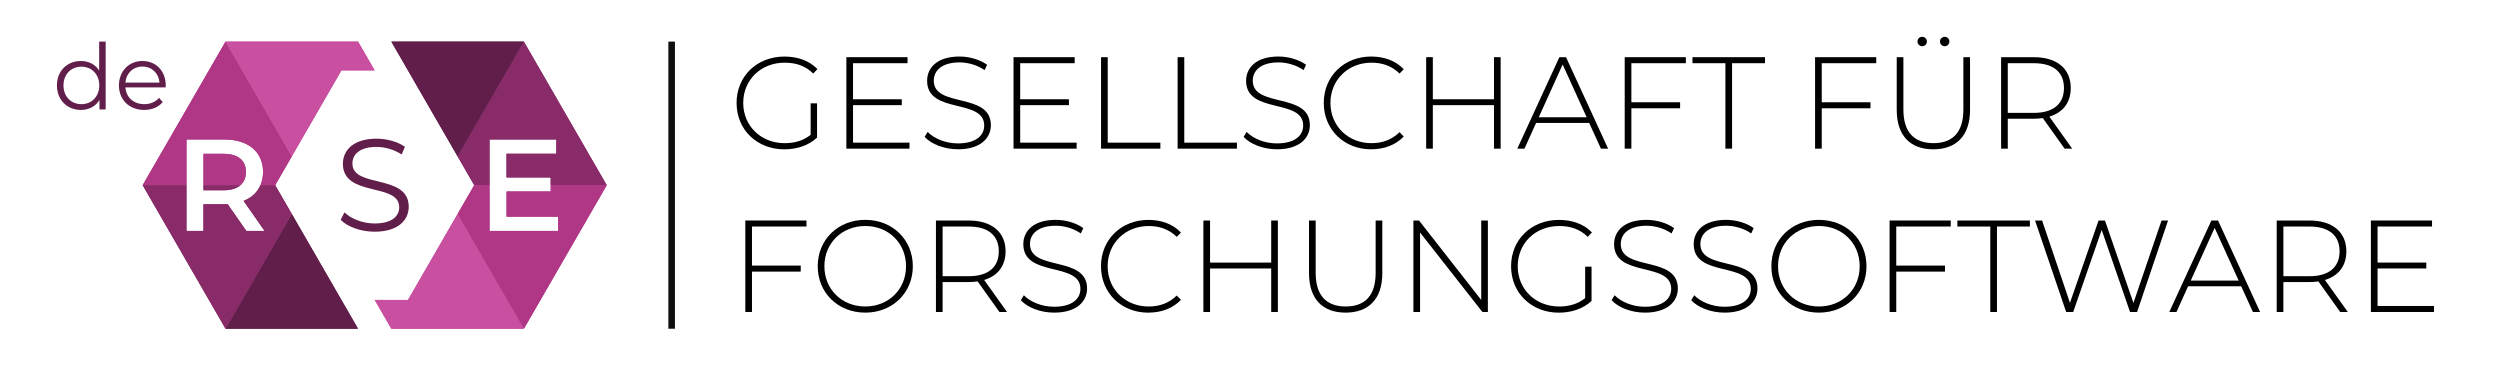
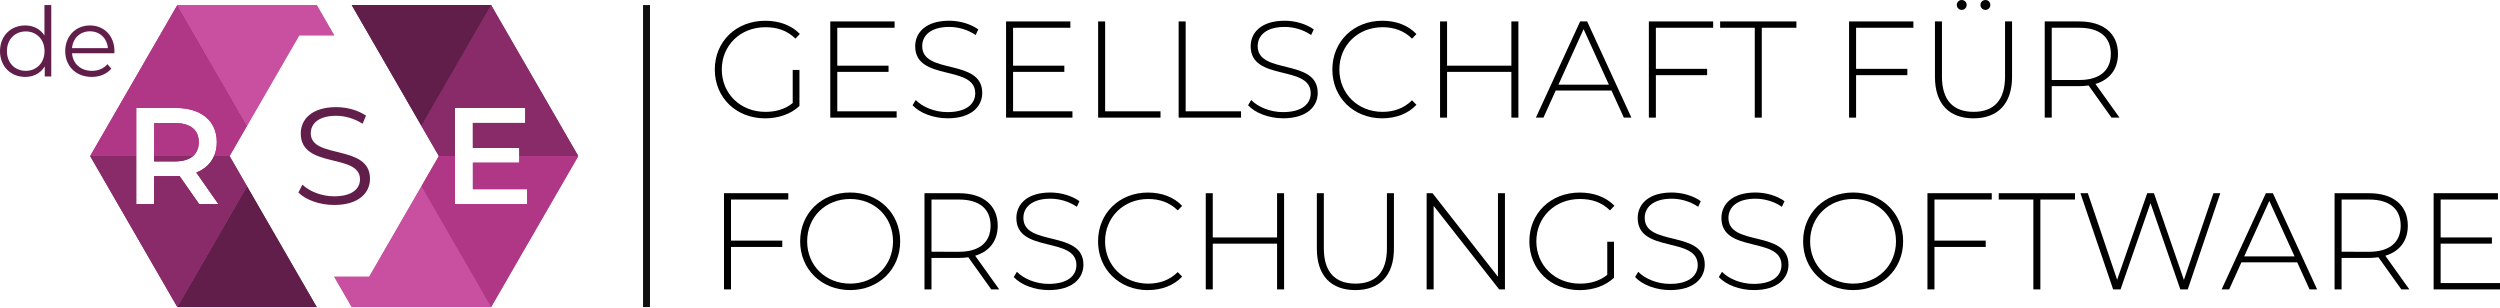
- <svg xmlns="http://www.w3.org/2000/svg" id="svg4769" version="1.1" viewBox="0 0 135 20" height="20mm" width="135mm">
+ <svg xmlns="http://www.w3.org/2000/svg" id="svg4769" version="1.1" viewBox="0 0 128.362 15.765" height="15.765mm" width="128.362mm">
  <defs id="defs4763" />
-   <g id="layer2" style="display:inline">
+   <g id="layer2" style="display:inline" transform="translate(-3.07371,-1.987599)">
    <g id="g4600">
      <g transform="translate(0,-277)" id="g5591">
        <path style="opacity:1;fill:#c94fa0;fill-opacity:1;fill-rule:nonzero;stroke:none;stroke-width:0.265;stroke-linecap:butt;stroke-linejoin:round;stroke-miterlimit:4;stroke-dasharray:none;stroke-dashoffset:0;stroke-opacity:0.941;paint-order:stroke markers fill" d="m 24.71,288.555 -2.68,4.643 h -1.796 l 0.898,1.555 h 5.29e-4 7.157 z" id="path4669" />
        <path style="opacity:1;fill:#b03686;fill-opacity:1;fill-rule:nonzero;stroke:none;stroke-width:0.265;stroke-linecap:butt;stroke-linejoin:round;stroke-miterlimit:4;stroke-dasharray:none;stroke-dashoffset:0;stroke-opacity:0.941;paint-order:stroke markers fill" d="m 12.179,279.247 -4.476,7.753 h 2.367 v -2.469 h 2.032 c 1.298,0 2.103,0.663 2.103,1.756 0,0.264 -0.05,0.502 -0.141,0.713 h 0.796 l 0.898,-1.555 z m -1.192,6.06 v 1.693 h 1.998 c 0.194,-0.169 0.295,-0.41 0.295,-0.713 0,-0.621 -0.416,-0.981 -1.221,-0.981 z" id="path4663" />
        <path style="opacity:1;fill:#621e4b;fill-opacity:1;fill-rule:nonzero;stroke:none;stroke-width:0.265;stroke-linecap:butt;stroke-linejoin:round;stroke-miterlimit:4;stroke-dasharray:none;stroke-dashoffset:0;stroke-opacity:0.941;paint-order:stroke markers fill" d="m 15.757,288.555 -3.579,6.198 h 7.157 z" id="path4665" />
        <path style="opacity:1;fill:#c94fa0;fill-opacity:1;fill-rule:nonzero;stroke:none;stroke-width:0.265;stroke-linecap:butt;stroke-linejoin:round;stroke-miterlimit:4;stroke-dasharray:none;stroke-dashoffset:0;stroke-opacity:0.941;paint-order:stroke markers fill" d="m 12.179,279.247 3.578,6.198 2.681,-4.643 h 1.795 l -0.898,-1.555 z" id="path4671" />
        <path style="opacity:1;fill:#892a69;fill-opacity:1;fill-rule:nonzero;stroke:none;stroke-width:0.265;stroke-linecap:butt;stroke-linejoin:round;stroke-miterlimit:4;stroke-dasharray:none;stroke-dashoffset:0;stroke-opacity:0.941;paint-order:stroke markers fill" d="m 7.703,287 4.476,7.753 3.579,-6.198 -0.898,-1.555 h -0.796 c -0.167,0.386 -0.477,0.678 -0.911,0.847 l 1.136,1.623 h -0.988 l -1.009,-1.446 c -0.064,0.007 -0.127,0.007 -0.191,0.007 h -1.115 v 1.439 h -0.917 v -2.47 z m 3.284,0 v 0.275 h 1.072 c 0.413,0 0.721,-0.098 0.926,-0.275 z" id="path4673" />
        <path style="opacity:1;fill:#892a69;fill-opacity:1;fill-rule:nonzero;stroke:none;stroke-width:0.265;stroke-linecap:butt;stroke-linejoin:round;stroke-miterlimit:4;stroke-dasharray:none;stroke-dashoffset:0;stroke-opacity:0.941;paint-order:stroke markers fill" d="m 28.288,279.247 -3.579,6.198 0.898,1.555 h 0.828 v -2.469 h 3.605 v 0.769 h -2.688 v 1.284 h 2.385 v 0.416 h 3.027 z" id="path4667" />
        <path style="opacity:1;fill:#b03686;fill-opacity:1;fill-rule:nonzero;stroke:none;stroke-width:0.265;stroke-linecap:butt;stroke-linejoin:round;stroke-miterlimit:4;stroke-dasharray:none;stroke-dashoffset:0;stroke-opacity:0.941;paint-order:stroke markers fill" d="m 25.608,287 -0.898,1.555 3.579,6.198 4.476,-7.753 h -3.027 v 0.339 h -2.385 v 1.362 h 2.787 v 0.769 h -3.704 v -2.47 z" id="path4675" />
        <path style="opacity:1;fill:#621e4b;fill-opacity:1;fill-rule:nonzero;stroke:none;stroke-width:0.265;stroke-linecap:butt;stroke-linejoin:round;stroke-miterlimit:4;stroke-dasharray:none;stroke-dashoffset:0;stroke-opacity:0.941;paint-order:stroke markers fill" d="m 21.132,279.247 3.578,6.198 3.579,-6.198 z" id="path4677" />
      </g>
      <g id="text5362" style="font-style:normal;font-variant:normal;font-weight:normal;font-stretch:normal;font-size:7.056px;line-height:125%;font-family:Montserrat;-inkscape-font-specification:Montserrat;text-align:start;letter-spacing:0px;word-spacing:0px;writing-mode:lr-tb;text-anchor:start;fill:#621e4b;fill-opacity:1;stroke:none;stroke-width:0.265px;stroke-linecap:butt;stroke-linejoin:miter;stroke-opacity:1" aria-label="S">
        <path id="path4573" style="font-style:normal;font-variant:normal;font-weight:normal;font-stretch:normal;font-family:Montserrat;-inkscape-font-specification:Montserrat;fill:#621e4b;fill-opacity:1;stroke-width:0.265px" d="m 20.23,12.512 c 1.263,0 1.841,-0.621 1.841,-1.348 0,-1.799 -3.041,-0.981 -3.041,-2.335 0,-0.494 0.402,-0.896 1.305,-0.896 0.437,0 0.931,0.134 1.355,0.409 L 21.867,7.926 C 21.472,7.651 20.893,7.488 20.336,7.488 c -1.256,0 -1.82,0.628 -1.82,1.355 0,1.827 3.041,0.995 3.041,2.349 0,0.487 -0.402,0.875 -1.326,0.875 -0.649,0 -1.277,-0.254 -1.63,-0.6 L 18.396,11.87 c 0.367,0.381 1.094,0.642 1.834,0.642 z" />
      </g>
      <path style="opacity:1;fill:#c94fa0;fill-opacity:1;fill-rule:nonzero;stroke:none;stroke-width:0.265;stroke-linecap:butt;stroke-linejoin:round;stroke-miterlimit:4;stroke-dasharray:none;stroke-dashoffset:0;stroke-opacity:0.941;paint-order:stroke markers fill" d="m 24.71,11.555 -2.68,4.643 h -1.796 l 0.898,1.555 h 5.29e-4 7.157 z" id="path5593" />
      <path style="opacity:1;fill:#b03686;fill-opacity:1;fill-rule:nonzero;stroke:none;stroke-width:0.265;stroke-linecap:butt;stroke-linejoin:round;stroke-miterlimit:4;stroke-dasharray:none;stroke-dashoffset:0;stroke-opacity:0.941;paint-order:stroke markers fill" d="M 12.179,2.247 7.703,10 h 2.367 v -2.469 h 2.032 c 1.298,0 2.103,0.663 2.103,1.756 0,0.264 -0.05,0.502 -0.141,0.713 h 0.796 l 0.898,-1.555 z m -1.192,6.06 v 1.693 h 1.998 c 0.194,-0.169 0.295,-0.41 0.295,-0.713 0,-0.621 -0.416,-0.981 -1.221,-0.981 z" id="path5595" />
      <path style="opacity:1;fill:#621e4b;fill-opacity:1;fill-rule:nonzero;stroke:none;stroke-width:0.265;stroke-linecap:butt;stroke-linejoin:round;stroke-miterlimit:4;stroke-dasharray:none;stroke-dashoffset:0;stroke-opacity:0.941;paint-order:stroke markers fill" d="m 15.757,11.555 -3.579,6.198 h 7.157 z" id="path5597" />
      <path style="opacity:1;fill:#c94fa0;fill-opacity:1;fill-rule:nonzero;stroke:none;stroke-width:0.265;stroke-linecap:butt;stroke-linejoin:round;stroke-miterlimit:4;stroke-dasharray:none;stroke-dashoffset:0;stroke-opacity:0.941;paint-order:stroke markers fill" d="m 12.179,2.247 3.578,6.198 2.681,-4.643 h 1.795 l -0.898,-1.555 z" id="path5599" />
      <path style="opacity:1;fill:#892a69;fill-opacity:1;fill-rule:nonzero;stroke:none;stroke-width:0.265;stroke-linecap:butt;stroke-linejoin:round;stroke-miterlimit:4;stroke-dasharray:none;stroke-dashoffset:0;stroke-opacity:0.941;paint-order:stroke markers fill" d="m 7.703,10 4.476,7.753 3.579,-6.198 -0.898,-1.555 h -0.796 c -0.167,0.386 -0.477,0.678 -0.911,0.847 l 1.136,1.623 H 13.301 L 12.292,11.023 c -0.064,0.007 -0.127,0.007 -0.191,0.007 h -1.115 v 1.439 H 10.069 V 10 Z m 3.284,0 v 0.275 h 1.072 c 0.413,0 0.721,-0.098 0.926,-0.275 z" id="path5601" />
      <path style="opacity:1;fill:#892a69;fill-opacity:1;fill-rule:nonzero;stroke:none;stroke-width:0.265;stroke-linecap:butt;stroke-linejoin:round;stroke-miterlimit:4;stroke-dasharray:none;stroke-dashoffset:0;stroke-opacity:0.941;paint-order:stroke markers fill" d="m 28.288,2.247 -3.579,6.198 0.898,1.555 h 0.828 v -2.469 h 3.605 v 0.769 h -2.688 v 1.284 h 2.385 v 0.416 h 3.027 z" id="path5603" />
      <path style="opacity:1;fill:#b03686;fill-opacity:1;fill-rule:nonzero;stroke:none;stroke-width:0.265;stroke-linecap:butt;stroke-linejoin:round;stroke-miterlimit:4;stroke-dasharray:none;stroke-dashoffset:0;stroke-opacity:0.941;paint-order:stroke markers fill" d="m 25.608,10 -0.898,1.555 3.579,6.198 4.476,-7.753 h -3.027 v 0.339 h -2.385 v 1.362 h 2.787 v 0.769 H 26.436 V 10 Z" id="path5605" />
      <path style="opacity:1;fill:#621e4b;fill-opacity:1;fill-rule:nonzero;stroke:none;stroke-width:0.265;stroke-linecap:butt;stroke-linejoin:round;stroke-miterlimit:4;stroke-dasharray:none;stroke-dashoffset:0;stroke-opacity:0.941;paint-order:stroke markers fill" d="m 21.132,2.247 3.578,6.198 3.579,-6.198 z" id="path5607" />
    </g>
  </g>
-   <g id="layer1" style="display:inline">
+   <g id="layer1" style="display:inline" transform="translate(-3.07371,-1.987599)">
    <g id="g4609">
      <path d="m 5.355,2.247 v 1.561 C 5.138,3.472 4.783,3.294 4.368,3.294 c -0.741,0 -1.294,0.533 -1.294,1.319 0,0.785 0.553,1.324 1.294,1.324 0.43,0 0.79,-0.188 1.003,-0.538 V 5.912 H 5.706 V 2.247 Z M 4.397,5.625 c -0.553,0 -0.968,-0.405 -0.968,-1.012 0,-0.607 0.415,-1.012 0.968,-1.012 0.548,0 0.963,0.405 0.963,1.012 0,0.607 -0.415,1.012 -0.963,1.012 z" style="font-style:normal;font-variant:normal;font-weight:normal;font-stretch:normal;font-size:4.939px;line-height:125%;font-family:Montserrat;-inkscape-font-specification:Montserrat;text-align:start;letter-spacing:0px;word-spacing:0px;writing-mode:lr-tb;text-anchor:start;display:inline;fill:#621e4b;fill-opacity:1;stroke:none;stroke-width:0.265px;stroke-linecap:butt;stroke-linejoin:miter;stroke-opacity:1" id="path4576" />
      <path d="m 8.95,4.613 c 0,-0.78 -0.528,-1.319 -1.259,-1.319 -0.731,0 -1.269,0.548 -1.269,1.319 0,0.77 0.553,1.324 1.363,1.324 0.41,0 0.77,-0.148 1.003,-0.425 L 8.589,5.284 C 8.392,5.512 8.11,5.625 7.794,5.625 c -0.568,0 -0.983,-0.361 -1.022,-0.904 h 2.173 c 0,-0.04 0.005,-0.079 0.005,-0.109 z M 7.69,3.595 c 0.509,0 0.879,0.356 0.924,0.864 H 6.772 C 6.816,3.951 7.186,3.595 7.69,3.595 Z" style="font-style:normal;font-variant:normal;font-weight:normal;font-stretch:normal;font-size:4.939px;line-height:125%;font-family:Montserrat;-inkscape-font-specification:Montserrat;text-align:start;letter-spacing:0px;word-spacing:0px;writing-mode:lr-tb;text-anchor:start;display:inline;fill:#621e4b;fill-opacity:1;stroke:none;stroke-width:0.265px;stroke-linecap:butt;stroke-linejoin:miter;stroke-opacity:1" id="path4578" />
    </g>
  </g>
-   <g style="display:none" id="g4885">
+   <g style="display:none" id="g4885" transform="translate(-3.07371,-1.987599)">
    <text xml:space="preserve" style="font-style:normal;font-variant:normal;font-weight:normal;font-stretch:normal;font-size:7.056px;line-height:125%;font-family:Montserrat;-inkscape-font-specification:Montserrat;text-align:end;letter-spacing:0px;word-spacing:0px;writing-mode:lr-tb;text-anchor:end;fill:#00ff00;fill-opacity:1;stroke:none;stroke-width:0.265px;stroke-linecap:butt;stroke-linejoin:miter;stroke-opacity:1" x="9.174" y="5.912" id="text4889">
      <tspan id="tspan4887" x="9.174" y="5.912" style="font-size:4.939px;text-align:end;text-anchor:end;fill:#00ff00;fill-opacity:1;stroke:none;stroke-width:0.265px;stroke-opacity:1">de</tspan>
    </text>
  </g>
-   <g style="display:inline" id="g4592">
+   <g style="display:inline" id="g4592" transform="translate(-3.07371,-1.987599)">
    <path id="path4584" d="M 36.269,17.753 V 2.247" style="opacity:1;fill:none;fill-opacity:1;fill-rule:nonzero;stroke:#000000;stroke-width:0.357;stroke-linecap:butt;stroke-linejoin:round;stroke-miterlimit:4;stroke-dasharray:none;stroke-dashoffset:0;stroke-opacity:0.941;paint-order:stroke markers fill" />
    <g aria-label="GESELLSCHAFT FÜR FORSCHUNGSSOFTWARE" style="font-style:normal;font-variant:normal;font-weight:normal;font-stretch:normal;font-size:7.056px;line-height:125%;font-family:Montserrat;-inkscape-font-specification:Montserrat;text-align:start;letter-spacing:0px;word-spacing:0px;writing-mode:lr-tb;text-anchor:start;fill:#000000;fill-opacity:1;stroke:none;stroke-width:0.265px;stroke-linecap:butt;stroke-linejoin:miter;stroke-opacity:1" id="text4590">
      <path d="m 43.775,7.279 c -0.402,0.325 -0.882,0.452 -1.404,0.452 -1.284,0 -2.237,-0.938 -2.237,-2.173 0,-1.242 0.953,-2.173 2.237,-2.173 0.6,0 1.115,0.162 1.545,0.586 l 0.226,-0.24 c -0.437,-0.452 -1.065,-0.677 -1.778,-0.677 -1.496,0 -2.589,1.065 -2.589,2.505 0,1.439 1.094,2.505 2.582,2.505 0.677,0 1.319,-0.212 1.764,-0.635 V 5.579 h -0.346 z" style="font-style:normal;font-variant:normal;font-weight:300;font-stretch:normal;font-family:Montserrat;-inkscape-font-specification:'Montserrat Light';fill:#000000;stroke-width:0.265px" id="path4594" />
      <path d="M 46.064,7.703 V 5.678 h 2.632 v -0.318 H 46.064 V 3.413 h 2.942 V 3.088 h -3.302 V 8.027 H 49.112 V 7.703 Z" style="font-style:normal;font-variant:normal;font-weight:300;font-stretch:normal;font-family:Montserrat;-inkscape-font-specification:'Montserrat Light';fill:#000000;stroke-width:0.265px" id="path4596" />
      <path d="m 51.729,8.062 c 1.221,0 1.778,-0.607 1.778,-1.305 0,-1.792 -3.083,-0.917 -3.083,-2.399 0,-0.543 0.43,-0.988 1.39,-0.988 0.445,0 0.945,0.134 1.355,0.416 l 0.134,-0.289 c -0.381,-0.275 -0.945,-0.445 -1.489,-0.445 -1.214,0 -1.75,0.614 -1.75,1.312 0,1.82 3.083,0.931 3.083,2.413 0,0.536 -0.437,0.967 -1.425,0.967 -0.663,0 -1.291,-0.268 -1.63,-0.621 l -0.162,0.268 c 0.36,0.395 1.065,0.67 1.799,0.67 z" style="font-style:normal;font-variant:normal;font-weight:300;font-stretch:normal;font-family:Montserrat;-inkscape-font-specification:'Montserrat Light';fill:#000000;stroke-width:0.265px" id="path4598" />
      <path d="M 55.09,7.703 V 5.678 h 2.632 v -0.318 H 55.09 V 3.413 h 2.942 V 3.088 h -3.302 V 8.027 H 58.138 V 7.703 Z" style="font-style:normal;font-variant:normal;font-weight:300;font-stretch:normal;font-family:Montserrat;-inkscape-font-specification:'Montserrat Light';fill:#000000;stroke-width:0.265px" id="path4600" />
      <path d="M 59.457,8.027 H 62.66 V 7.703 H 59.817 V 3.088 h -0.36 z" style="font-style:normal;font-variant:normal;font-weight:300;font-stretch:normal;font-family:Montserrat;-inkscape-font-specification:'Montserrat Light';fill:#000000;stroke-width:0.265px" id="path4602" />
      <path d="m 63.591,8.027 h 3.203 V 7.703 H 63.951 V 3.088 h -0.36 z" style="font-style:normal;font-variant:normal;font-weight:300;font-stretch:normal;font-family:Montserrat;-inkscape-font-specification:'Montserrat Light';fill:#000000;stroke-width:0.265px" id="path4604" />
      <path d="m 68.954,8.062 c 1.221,0 1.778,-0.607 1.778,-1.305 0,-1.792 -3.083,-0.917 -3.083,-2.399 0,-0.543 0.43,-0.988 1.39,-0.988 0.445,0 0.945,0.134 1.355,0.416 l 0.134,-0.289 c -0.381,-0.275 -0.945,-0.445 -1.489,-0.445 -1.214,0 -1.75,0.614 -1.75,1.312 0,1.82 3.083,0.931 3.083,2.413 0,0.536 -0.437,0.967 -1.425,0.967 -0.663,0 -1.291,-0.268 -1.63,-0.621 l -0.162,0.268 c 0.36,0.395 1.065,0.67 1.799,0.67 z" style="font-style:normal;font-variant:normal;font-weight:300;font-stretch:normal;font-family:Montserrat;-inkscape-font-specification:'Montserrat Light';fill:#000000;stroke-width:0.265px" id="path4606" />
      <path d="m 74.044,8.062 c 0.699,0 1.326,-0.233 1.757,-0.691 L 75.575,7.138 c -0.423,0.416 -0.938,0.593 -1.517,0.593 -1.263,0 -2.215,-0.931 -2.215,-2.173 0,-1.242 0.953,-2.173 2.215,-2.173 0.579,0 1.094,0.169 1.517,0.586 L 75.801,3.737 C 75.371,3.279 74.743,3.053 74.044,3.053 c -1.468,0 -2.561,1.065 -2.561,2.505 0,1.439 1.094,2.505 2.561,2.505 z" style="font-style:normal;font-variant:normal;font-weight:300;font-stretch:normal;font-family:Montserrat;-inkscape-font-specification:'Montserrat Light';fill:#000000;stroke-width:0.265px" id="path4608" />
      <path d="M 80.675,3.088 V 5.36 h -3.302 V 3.088 h -0.36 v 4.939 h 0.36 V 5.678 h 3.302 v 2.349 h 0.36 V 3.088 Z" style="font-style:normal;font-variant:normal;font-weight:300;font-stretch:normal;font-family:Montserrat;-inkscape-font-specification:'Montserrat Light';fill:#000000;stroke-width:0.265px" id="path4610" />
      <path d="m 86.45,8.027 h 0.388 L 84.566,3.088 h -0.36 l -2.272,4.939 h 0.388 l 0.628,-1.39 h 2.865 z m -3.358,-1.693 1.291,-2.85 1.298,2.85 z" style="font-style:normal;font-variant:normal;font-weight:300;font-stretch:normal;font-family:Montserrat;-inkscape-font-specification:'Montserrat Light';fill:#000000;stroke-width:0.265px" id="path4612" />
      <path d="M 91.036,3.413 V 3.088 H 87.734 v 4.939 h 0.36 V 5.847 h 2.632 V 5.522 H 88.094 V 3.413 Z" style="font-style:normal;font-variant:normal;font-weight:300;font-stretch:normal;font-family:Montserrat;-inkscape-font-specification:'Montserrat Light';fill:#000000;stroke-width:0.265px" id="path4614" />
      <path d="m 93.172,8.027 h 0.36 V 3.413 h 1.778 V 3.088 h -3.916 v 0.325 h 1.778 z" style="font-style:normal;font-variant:normal;font-weight:300;font-stretch:normal;font-family:Montserrat;-inkscape-font-specification:'Montserrat Light';fill:#000000;stroke-width:0.265px" id="path4616" />
      <path d="M 101.316,3.413 V 3.088 h -3.302 v 4.939 h 0.36 V 5.847 h 2.632 V 5.522 H 98.374 V 3.413 Z" style="font-style:normal;font-variant:normal;font-weight:300;font-stretch:normal;font-family:Montserrat;-inkscape-font-specification:'Montserrat Light';fill:#000000;stroke-width:0.265px" id="path4618" />
      <path d="m 103.799,2.496 c 0.134,0 0.254,-0.113 0.254,-0.254 0,-0.148 -0.12,-0.254 -0.254,-0.254 -0.141,0 -0.254,0.106 -0.254,0.254 0,0.141 0.113,0.254 0.254,0.254 z m 1.214,0 c 0.141,0 0.254,-0.113 0.254,-0.254 0,-0.148 -0.113,-0.254 -0.254,-0.254 -0.134,0 -0.254,0.106 -0.254,0.254 0,0.141 0.12,0.254 0.254,0.254 z m -0.614,5.567 c 1.228,0 1.983,-0.72 1.983,-2.131 V 3.088 h -0.36 v 2.829 c 0,1.235 -0.586,1.813 -1.616,1.813 -1.03,0 -1.623,-0.579 -1.623,-1.813 V 3.088 h -0.36 V 5.932 c 0,1.411 0.748,2.131 1.976,2.131 z" style="font-style:normal;font-variant:normal;font-weight:300;font-stretch:normal;font-family:Montserrat;-inkscape-font-specification:'Montserrat Light';fill:#000000;stroke-width:0.265px" id="path4620" />
      <path d="m 111.899,8.027 -1.235,-1.729 c 0.734,-0.219 1.157,-0.762 1.157,-1.545 0,-1.044 -0.748,-1.665 -1.99,-1.665 h -1.771 v 4.939 h 0.36 V 6.411 h 1.411 c 0.169,0 0.325,-0.014 0.48,-0.035 l 1.178,1.651 z M 108.42,6.094 V 3.413 h 1.411 c 1.058,0 1.623,0.487 1.623,1.341 0,0.847 -0.564,1.341 -1.623,1.341 z" style="font-style:normal;font-variant:normal;font-weight:300;font-stretch:normal;font-family:Montserrat;-inkscape-font-specification:'Montserrat Light';fill:#000000;stroke-width:0.265px" id="path4622" />
      <path d="m 43.549,12.232 v -0.325 h -3.302 V 16.847 h 0.36 v -2.18 h 2.632 v -0.325 h -2.632 v -2.11 z" style="font-style:normal;font-variant:normal;font-weight:300;font-stretch:normal;font-family:Montserrat;-inkscape-font-specification:'Montserrat Light';fill:#000000;stroke-width:0.265px" id="path4624" />
      <path d="m 46.725,16.882 c 1.468,0 2.568,-1.065 2.568,-2.505 0,-1.439 -1.101,-2.505 -2.568,-2.505 -1.475,0 -2.568,1.072 -2.568,2.505 0,1.432 1.094,2.505 2.568,2.505 z m 0,-0.332 c -1.263,0 -2.208,-0.924 -2.208,-2.173 0,-1.249 0.945,-2.173 2.208,-2.173 1.256,0 2.201,0.924 2.201,2.173 0,1.249 -0.945,2.173 -2.201,2.173 z" style="font-style:normal;font-variant:normal;font-weight:300;font-stretch:normal;font-family:Montserrat;-inkscape-font-specification:'Montserrat Light';fill:#000000;stroke-width:0.265px" id="path4626" />
      <path d="m 54.379,16.847 -1.235,-1.729 c 0.734,-0.219 1.157,-0.762 1.157,-1.545 0,-1.044 -0.748,-1.665 -1.99,-1.665 H 50.541 V 16.847 h 0.36 v -1.616 h 1.411 c 0.169,0 0.325,-0.014 0.48,-0.035 l 1.178,1.651 z m -3.478,-1.933 v -2.681 h 1.411 c 1.058,0 1.623,0.487 1.623,1.341 0,0.847 -0.564,1.341 -1.623,1.341 z" style="font-style:normal;font-variant:normal;font-weight:300;font-stretch:normal;font-family:Montserrat;-inkscape-font-specification:'Montserrat Light';fill:#000000;stroke-width:0.265px" id="path4628" />
      <path d="m 56.924,16.882 c 1.221,0 1.778,-0.607 1.778,-1.305 0,-1.792 -3.083,-0.917 -3.083,-2.399 0,-0.543 0.43,-0.988 1.39,-0.988 0.445,0 0.945,0.134 1.355,0.416 l 0.134,-0.289 c -0.381,-0.275 -0.945,-0.445 -1.489,-0.445 -1.214,0 -1.75,0.614 -1.75,1.312 0,1.82 3.083,0.931 3.083,2.413 0,0.536 -0.437,0.967 -1.425,0.967 -0.663,0 -1.291,-0.268 -1.63,-0.621 L 55.125,16.212 c 0.36,0.395 1.065,0.67 1.799,0.67 z" style="font-style:normal;font-variant:normal;font-weight:300;font-stretch:normal;font-family:Montserrat;-inkscape-font-specification:'Montserrat Light';fill:#000000;stroke-width:0.265px" id="path4630" />
      <path d="m 62.014,16.882 c 0.699,0 1.326,-0.233 1.757,-0.691 L 63.545,15.958 c -0.423,0.416 -0.938,0.593 -1.517,0.593 -1.263,0 -2.215,-0.931 -2.215,-2.173 0,-1.242 0.953,-2.173 2.215,-2.173 0.579,0 1.094,0.169 1.517,0.586 l 0.226,-0.233 c -0.43,-0.459 -1.058,-0.684 -1.757,-0.684 -1.468,0 -2.561,1.065 -2.561,2.505 0,1.439 1.094,2.505 2.561,2.505 z" style="font-style:normal;font-variant:normal;font-weight:300;font-stretch:normal;font-family:Montserrat;-inkscape-font-specification:'Montserrat Light';fill:#000000;stroke-width:0.265px" id="path4632" />
      <path d="M 68.645,11.908 V 14.18 h -3.302 V 11.908 H 64.983 V 16.847 h 0.36 v -2.349 h 3.302 v 2.349 h 0.36 v -4.939 z" style="font-style:normal;font-variant:normal;font-weight:300;font-stretch:normal;font-family:Montserrat;-inkscape-font-specification:'Montserrat Light';fill:#000000;stroke-width:0.265px" id="path4634" />
      <path d="m 72.662,16.882 c 1.228,0 1.983,-0.72 1.983,-2.131 V 11.908 H 74.285 v 2.829 c 0,1.235 -0.586,1.813 -1.616,1.813 -1.03,0 -1.623,-0.579 -1.623,-1.813 V 11.908 H 70.687 V 14.751 c 0,1.411 0.748,2.131 1.976,2.131 z" style="font-style:normal;font-variant:normal;font-weight:300;font-stretch:normal;font-family:Montserrat;-inkscape-font-specification:'Montserrat Light';fill:#000000;stroke-width:0.265px" id="path4636" />
      <path d="m 79.986,11.908 v 4.29 L 76.627,11.908 H 76.324 V 16.847 h 0.36 v -4.29 l 3.365,4.29 h 0.296 v -4.939 z" style="font-style:normal;font-variant:normal;font-weight:300;font-stretch:normal;font-family:Montserrat;-inkscape-font-specification:'Montserrat Light';fill:#000000;stroke-width:0.265px" id="path4638" />
      <path d="m 85.598,16.099 c -0.402,0.325 -0.882,0.452 -1.404,0.452 -1.284,0 -2.237,-0.938 -2.237,-2.173 0,-1.242 0.953,-2.173 2.237,-2.173 0.6,0 1.115,0.162 1.545,0.586 l 0.226,-0.24 c -0.437,-0.452 -1.065,-0.677 -1.778,-0.677 -1.496,0 -2.589,1.065 -2.589,2.505 0,1.439 1.094,2.505 2.582,2.505 0.677,0 1.319,-0.212 1.764,-0.635 v -1.849 h -0.346 z" style="font-style:normal;font-variant:normal;font-weight:300;font-stretch:normal;font-family:Montserrat;-inkscape-font-specification:'Montserrat Light';fill:#000000;stroke-width:0.265px" id="path4641" />
      <path d="m 88.826,16.882 c 1.221,0 1.778,-0.607 1.778,-1.305 0,-1.792 -3.083,-0.917 -3.083,-2.399 0,-0.543 0.43,-0.988 1.39,-0.988 0.445,0 0.945,0.134 1.355,0.416 l 0.134,-0.289 c -0.381,-0.275 -0.945,-0.445 -1.489,-0.445 -1.214,0 -1.75,0.614 -1.75,1.312 0,1.82 3.083,0.931 3.083,2.413 0,0.536 -0.437,0.967 -1.425,0.967 -0.663,0 -1.291,-0.268 -1.63,-0.621 L 87.027,16.212 c 0.36,0.395 1.065,0.67 1.799,0.67 z" style="font-style:normal;font-variant:normal;font-weight:300;font-stretch:normal;font-family:Montserrat;-inkscape-font-specification:'Montserrat Light';fill:#000000;stroke-width:0.265px" id="path4643" />
      <path d="m 93.125,16.882 c 1.221,0 1.778,-0.607 1.778,-1.305 0,-1.792 -3.083,-0.917 -3.083,-2.399 0,-0.543 0.43,-0.988 1.39,-0.988 0.445,0 0.945,0.134 1.355,0.416 l 0.134,-0.289 c -0.381,-0.275 -0.945,-0.445 -1.489,-0.445 -1.214,0 -1.75,0.614 -1.75,1.312 0,1.82 3.083,0.931 3.083,2.413 0,0.536 -0.437,0.967 -1.425,0.967 -0.663,0 -1.291,-0.268 -1.63,-0.621 L 91.326,16.212 c 0.36,0.395 1.065,0.67 1.799,0.67 z" style="font-style:normal;font-variant:normal;font-weight:300;font-stretch:normal;font-family:Montserrat;-inkscape-font-specification:'Montserrat Light';fill:#000000;stroke-width:0.265px" id="path4645" />
      <path d="m 98.222,16.882 c 1.468,0 2.568,-1.065 2.568,-2.505 0,-1.439 -1.101,-2.505 -2.568,-2.505 -1.475,0 -2.568,1.072 -2.568,2.505 0,1.432 1.094,2.505 2.568,2.505 z m 0,-0.332 c -1.263,0 -2.208,-0.924 -2.208,-2.173 0,-1.249 0.945,-2.173 2.208,-2.173 1.256,0 2.201,0.924 2.201,2.173 0,1.249 -0.945,2.173 -2.201,2.173 z" style="font-style:normal;font-variant:normal;font-weight:300;font-stretch:normal;font-family:Montserrat;-inkscape-font-specification:'Montserrat Light';fill:#000000;stroke-width:0.265px" id="path4647" />
      <path d="m 105.34,12.232 v -0.325 h -3.302 V 16.847 h 0.36 v -2.18 h 2.632 v -0.325 h -2.632 v -2.11 z" style="font-style:normal;font-variant:normal;font-weight:300;font-stretch:normal;font-family:Montserrat;-inkscape-font-specification:'Montserrat Light';fill:#000000;stroke-width:0.265px" id="path4649" />
      <path d="m 107.476,16.847 h 0.36 v -4.614 h 1.778 v -0.325 h -3.916 v 0.325 h 1.778 z" style="font-style:normal;font-variant:normal;font-weight:300;font-stretch:normal;font-family:Montserrat;-inkscape-font-specification:'Montserrat Light';fill:#000000;stroke-width:0.265px" id="path4651" />
      <path d="m 116.723,11.908 -1.517,4.452 -1.538,-4.452 h -0.346 l -1.545,4.445 -1.503,-4.445 h -0.381 l 1.679,4.939 h 0.381 l 1.538,-4.431 1.531,4.431 h 0.381 l 1.672,-4.939 z" style="font-style:normal;font-variant:normal;font-weight:300;font-stretch:normal;font-family:Montserrat;-inkscape-font-specification:'Montserrat Light';fill:#000000;stroke-width:0.265px" id="path4653" />
      <path d="m 121.658,16.847 h 0.388 l -2.272,-4.939 h -0.36 l -2.272,4.939 h 0.388 l 0.628,-1.39 h 2.865 z m -3.358,-1.693 1.291,-2.85 1.298,2.85 z" style="font-style:normal;font-variant:normal;font-weight:300;font-stretch:normal;font-family:Montserrat;-inkscape-font-specification:'Montserrat Light';fill:#000000;stroke-width:0.265px" id="path4655" />
      <path d="m 126.781,16.847 -1.235,-1.729 c 0.734,-0.219 1.157,-0.762 1.157,-1.545 0,-1.044 -0.748,-1.665 -1.99,-1.665 h -1.771 V 16.847 h 0.36 v -1.616 h 1.411 c 0.169,0 0.325,-0.014 0.48,-0.035 l 1.178,1.651 z m -3.478,-1.933 v -2.681 h 1.411 c 1.058,0 1.623,0.487 1.623,1.341 0,0.847 -0.564,1.341 -1.623,1.341 z" style="font-style:normal;font-variant:normal;font-weight:300;font-stretch:normal;font-family:Montserrat;-inkscape-font-specification:'Montserrat Light';fill:#000000;stroke-width:0.265px" id="path4657" />
      <path d="M 128.388,16.522 V 14.497 h 2.632 v -0.318 h -2.632 v -1.947 h 2.942 v -0.325 h -3.302 V 16.847 h 3.408 v -0.325 z" style="font-style:normal;font-variant:normal;font-weight:300;font-stretch:normal;font-family:Montserrat;-inkscape-font-specification:'Montserrat Light';fill:#000000;stroke-width:0.265px" id="path4659" />
    </g>
  </g>
-   <g id="g4572" style="display:none">
+   <g id="g4572" style="display:none" transform="translate(-3.07371,-1.987599)">
    <path style="opacity:1;fill:none;fill-opacity:1;fill-rule:nonzero;stroke:#000000;stroke-width:0.265;stroke-linecap:butt;stroke-linejoin:round;stroke-miterlimit:4;stroke-dasharray:none;stroke-dashoffset:0;stroke-opacity:0.941;paint-order:stroke markers fill" d="M 36.269,17.753 V 2.247" id="path4570" />
    <text xml:space="preserve" style="font-style:normal;font-variant:normal;font-weight:normal;font-stretch:normal;font-size:7.056px;line-height:125%;font-family:Montserrat;-inkscape-font-specification:Montserrat;text-align:start;letter-spacing:0px;word-spacing:0px;writing-mode:lr-tb;text-anchor:start;fill:#00ff00;fill-opacity:1;stroke:none;stroke-width:0.265px;stroke-linecap:butt;stroke-linejoin:miter;stroke-opacity:1" x="39.386" y="8.027" id="text4580">
      <tspan id="tspan4578" x="39.386" y="8.027" style="font-style:normal;font-variant:normal;font-weight:300;font-stretch:normal;font-family:Montserrat;-inkscape-font-specification:'Montserrat Light';fill:#00ff00;stroke-width:0.265px">GESELLSCHAFT FÜR</tspan>
      <tspan x="39.386" y="16.847" style="font-style:normal;font-variant:normal;font-weight:300;font-stretch:normal;font-family:Montserrat;-inkscape-font-specification:'Montserrat Light';fill:#00ff00;stroke-width:0.265px" id="tspan4582">FORSCHUNGSSOFTWARE</tspan>
    </text>
  </g>
-   <g id="layer4" style="display:none">
+   <g id="layer4" style="display:none" transform="translate(-3.07371,-1.987599)">
    <path style="opacity:1;fill:#404040;fill-opacity:1;fill-rule:nonzero;stroke:#ff0000;stroke-width:0.265;stroke-linecap:butt;stroke-linejoin:round;stroke-miterlimit:4;stroke-dasharray:none;stroke-dashoffset:0;stroke-opacity:0.941;paint-order:stroke markers fill" d="M 12.179,2.247 H 1.837" id="path4640" />
    <path style="opacity:1;fill:#404040;fill-opacity:1;fill-rule:nonzero;stroke:#ff0000;stroke-width:0.265;stroke-linecap:butt;stroke-linejoin:round;stroke-miterlimit:4;stroke-dasharray:none;stroke-dashoffset:0;stroke-opacity:0.941;paint-order:stroke markers fill" d="M 7.703,10 V 2.247" id="path4642" />
    <path style="opacity:1;fill:#404040;fill-opacity:1;fill-rule:nonzero;stroke:#ff0000;stroke-width:0.265;stroke-linecap:butt;stroke-linejoin:round;stroke-miterlimit:4;stroke-dasharray:none;stroke-dashoffset:0;stroke-opacity:0.941;paint-order:stroke markers fill" d="m 36.269,17.753 h 77.914" id="path4796" />
    <path style="opacity:1;fill:#404040;fill-opacity:1;fill-rule:nonzero;stroke:#ff0000;stroke-width:0.265;stroke-linecap:butt;stroke-linejoin:round;stroke-miterlimit:4;stroke-dasharray:none;stroke-dashoffset:0;stroke-opacity:0.941;paint-order:stroke markers fill" d="M 36.269,16.878 H 112.35" id="path4798" />
    <path style="opacity:1;fill:#404040;fill-opacity:1;fill-rule:nonzero;stroke:#ff0000;stroke-width:0.265;stroke-linecap:butt;stroke-linejoin:round;stroke-miterlimit:4;stroke-dasharray:none;stroke-dashoffset:0;stroke-opacity:0.941;paint-order:stroke markers fill" d="M 32.765,10 H 36.269" id="path4800" />
    <path id="path4802" d="m 36.269,10 h 3.505" style="opacity:1;fill:#404040;fill-opacity:1;fill-rule:nonzero;stroke:#ff0000;stroke-width:0.265;stroke-linecap:butt;stroke-linejoin:round;stroke-miterlimit:4;stroke-dasharray:none;stroke-dashoffset:0;stroke-opacity:0.941;paint-order:stroke markers fill" />
    <path style="opacity:1;fill:#404040;fill-opacity:1;fill-rule:nonzero;stroke:#ff0000;stroke-width:0.265;stroke-linecap:butt;stroke-linejoin:round;stroke-miterlimit:4;stroke-dasharray:none;stroke-dashoffset:0;stroke-opacity:0.941;paint-order:stroke markers fill" d="M 39.775,3.144 V 16.902" id="path4804" />
    <path style="display:inline;opacity:1;fill:#404040;fill-opacity:1;fill-rule:nonzero;stroke:#ff0000;stroke-width:0.265;stroke-linecap:butt;stroke-linejoin:round;stroke-miterlimit:4;stroke-dasharray:none;stroke-dashoffset:0;stroke-opacity:0.941;paint-order:stroke markers fill" d="m 36.269,2.247 h 77.532" id="path4644" />
    <path style="opacity:1;fill:#404040;fill-opacity:1;fill-rule:nonzero;stroke:#ff0000;stroke-width:0.265;stroke-linecap:butt;stroke-linejoin:round;stroke-miterlimit:4;stroke-dasharray:none;stroke-dashoffset:0;stroke-opacity:0.941;paint-order:stroke markers fill" d="M 113.972,3.12 H 36.269" id="path4794" />
  </g>
</svg>
